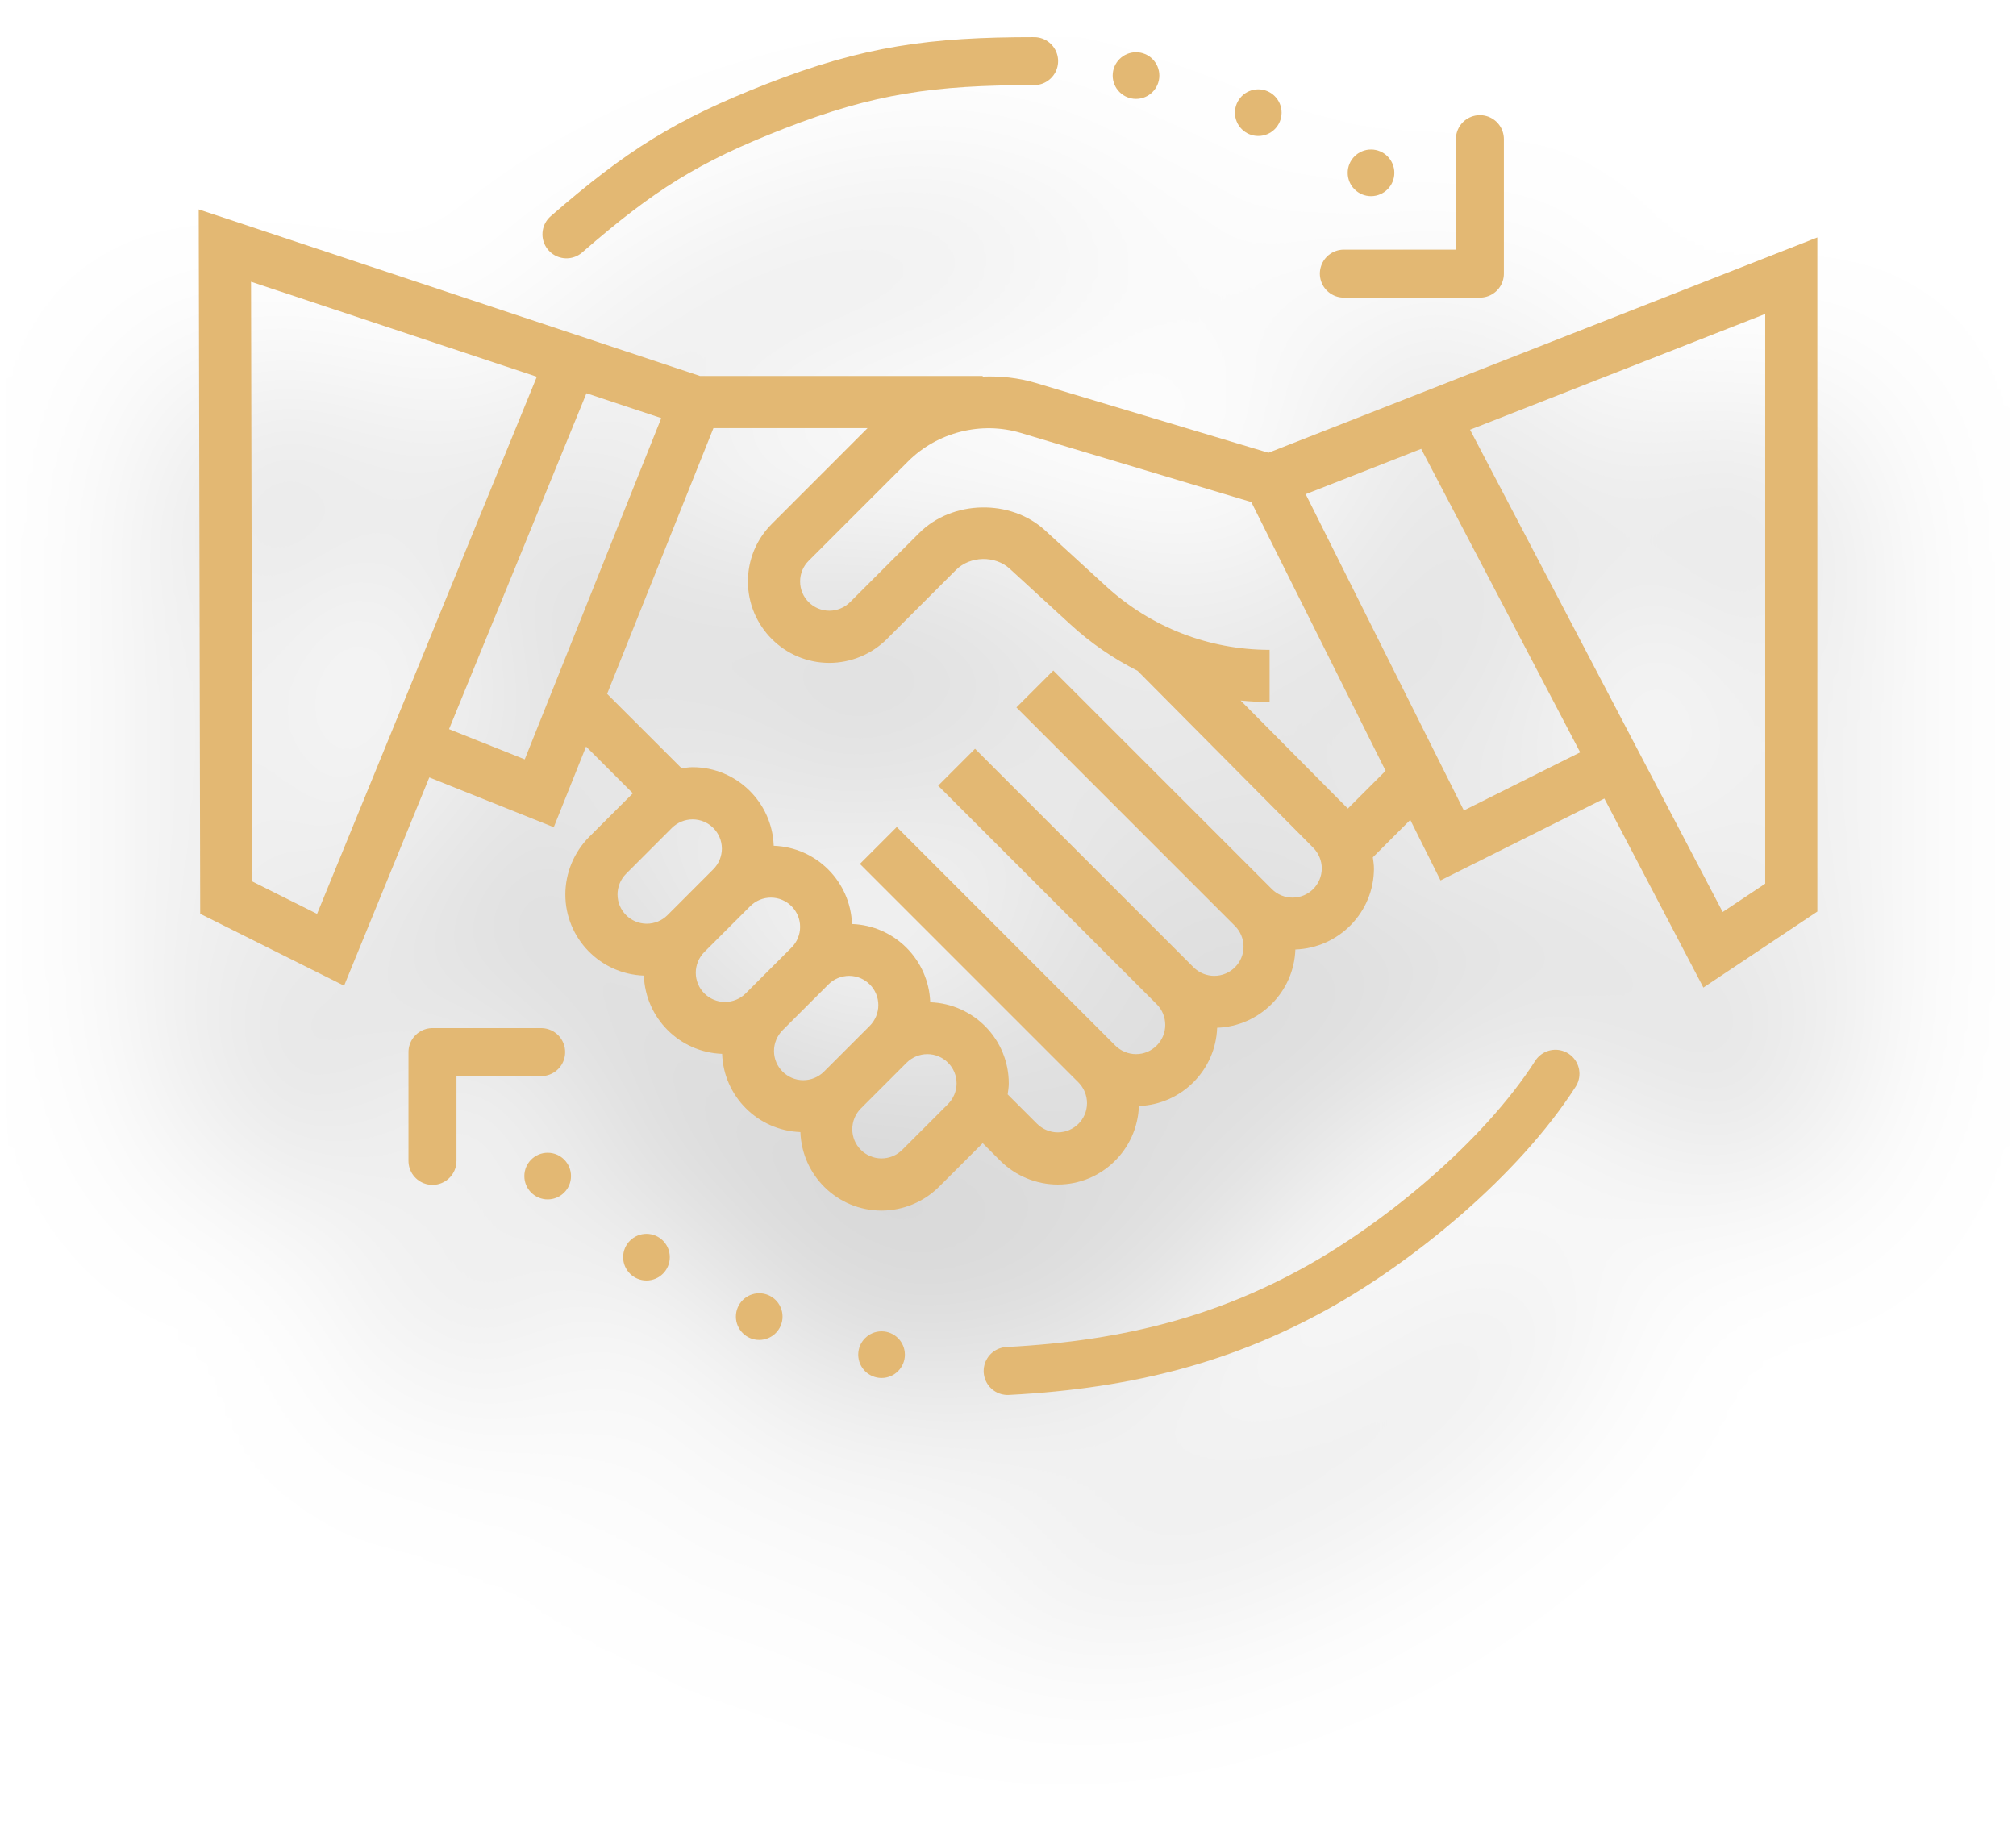
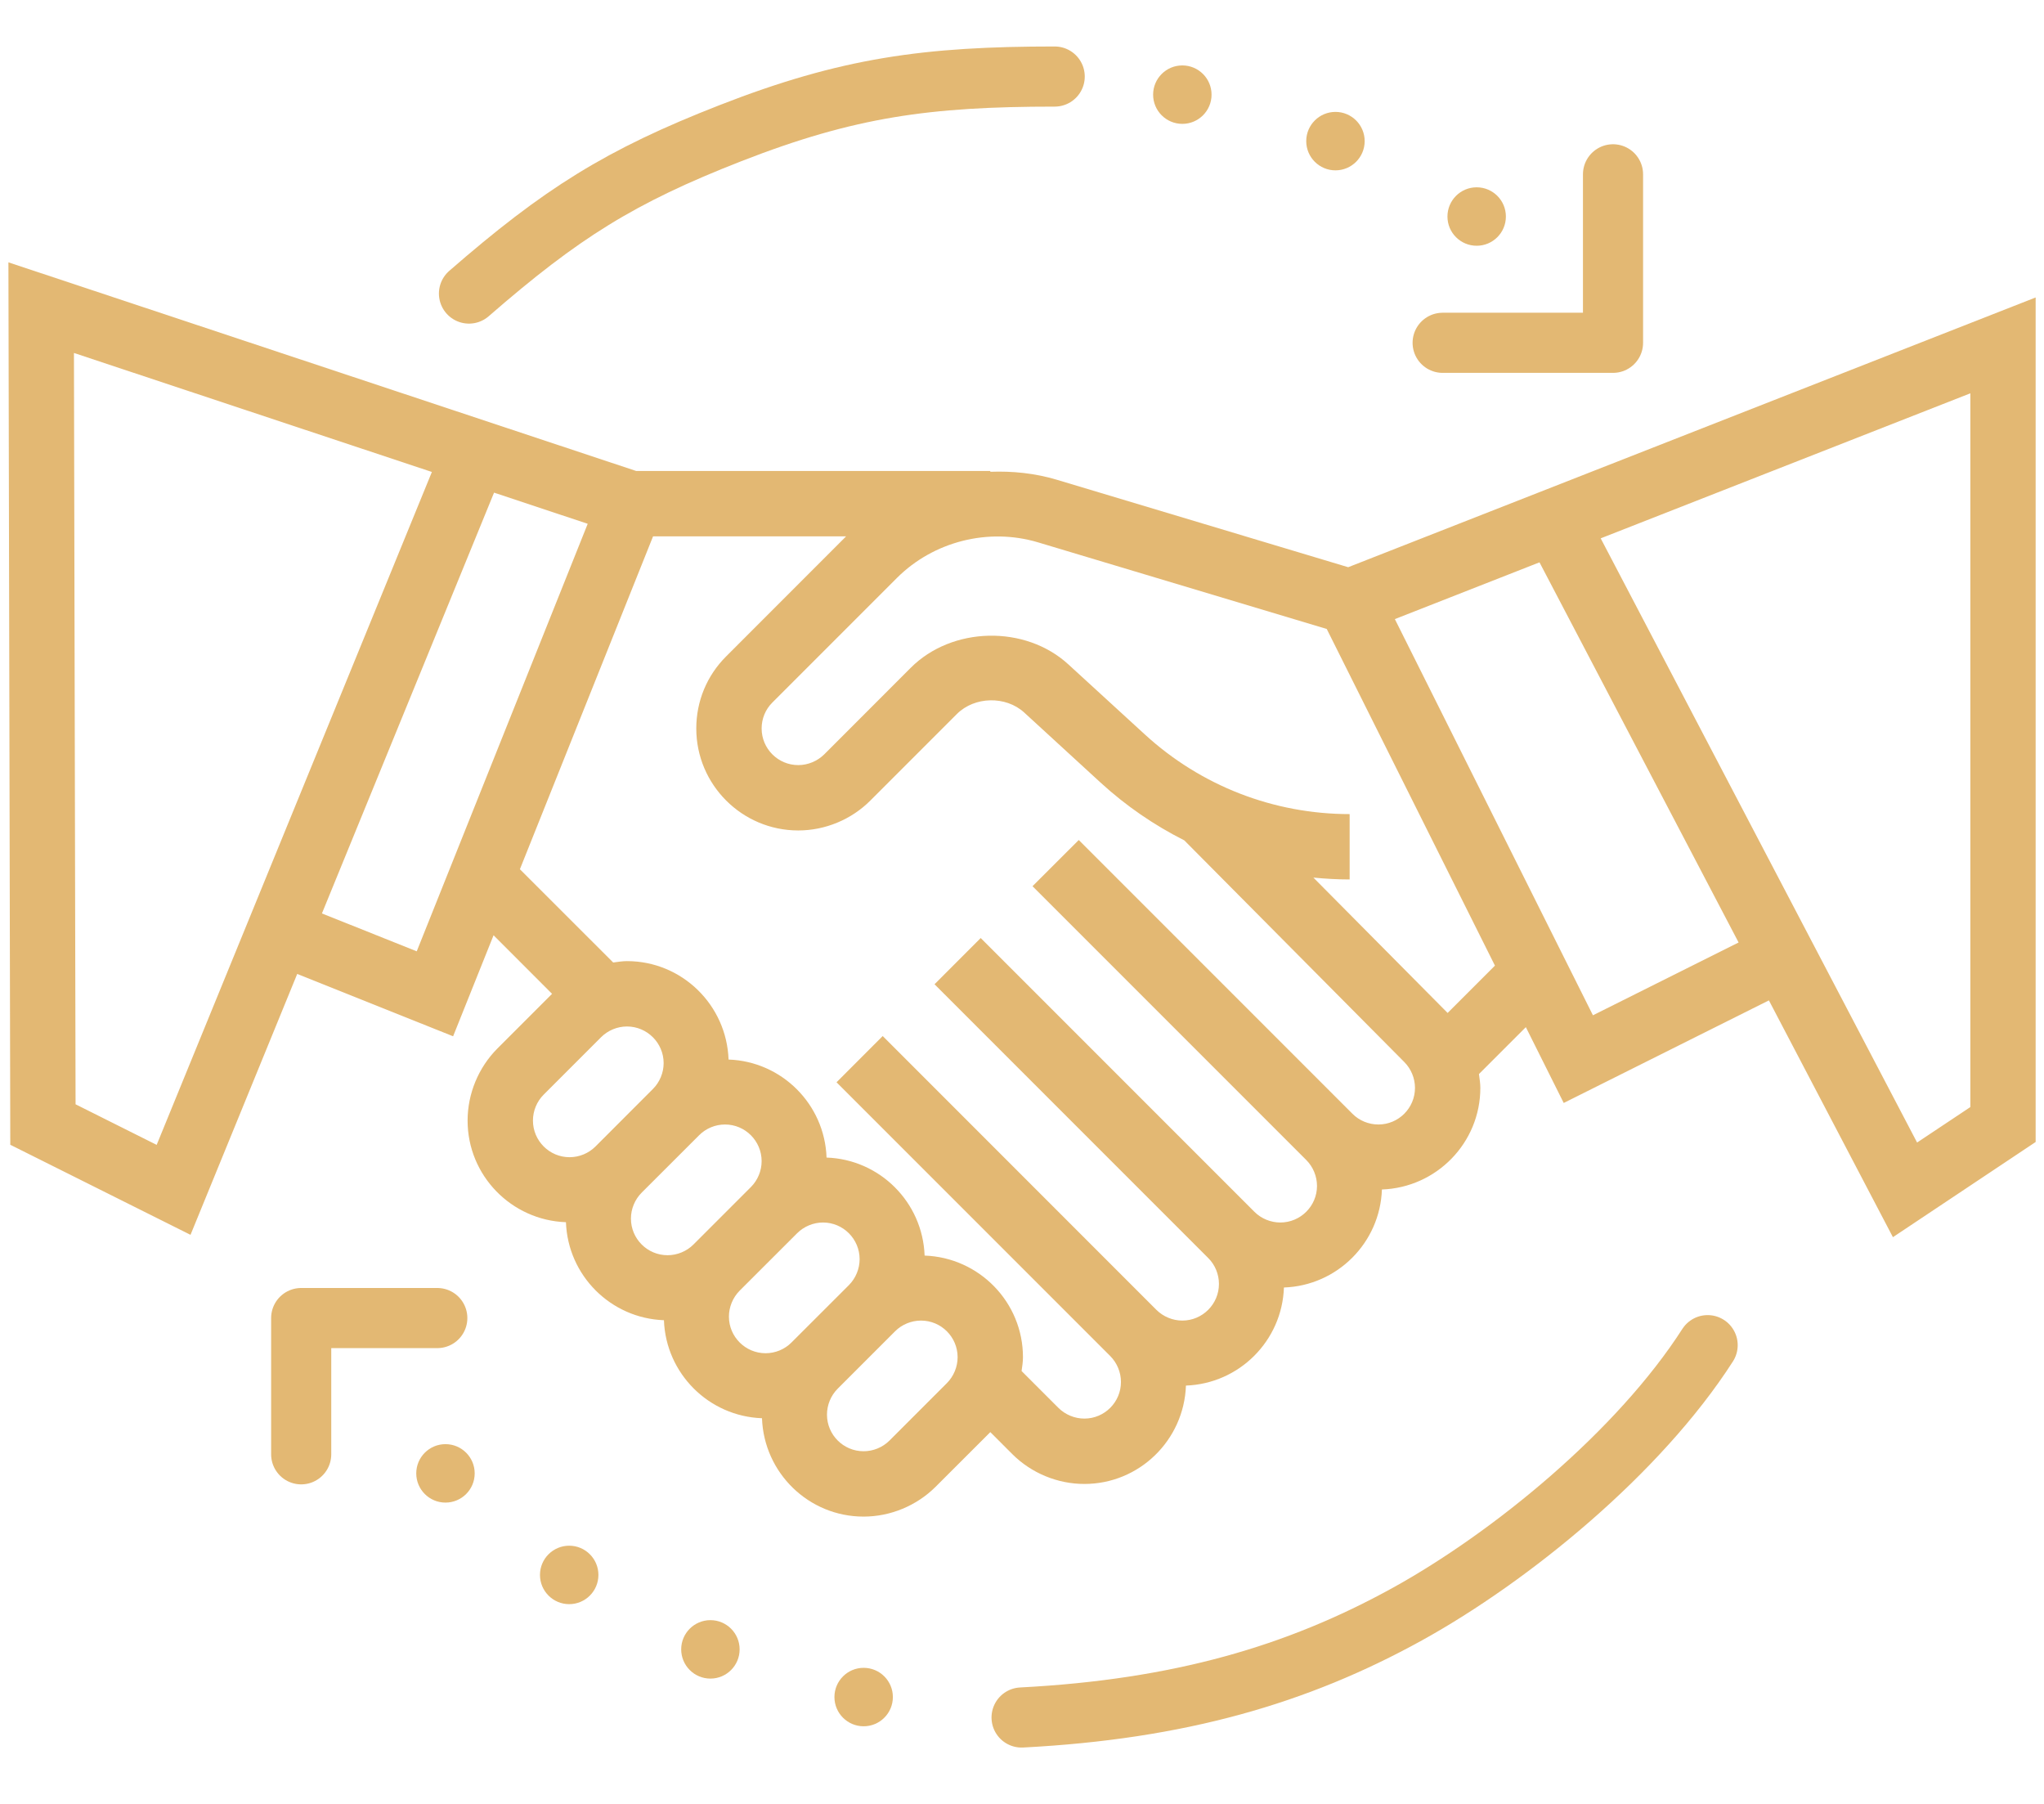
- <svg xmlns="http://www.w3.org/2000/svg" width="42" height="38" viewBox="0 0 42 38" fill="none">
-   <g filter="url(#filter0_d)">
-     <path d="M26.426 9.433L21.581 7.979C21.217 7.87 20.843 7.832 20.473 7.846V7.833H14.583L4.14 4.363L4.171 19.038L7.169 20.536L8.944 16.197L11.537 17.234L12.21 15.554L13.184 16.528L12.275 17.436C11.959 17.752 11.778 18.189 11.778 18.636C11.778 19.55 12.507 20.294 13.414 20.326C13.446 21.212 14.158 21.924 15.044 21.956C15.076 22.842 15.789 23.554 16.675 23.586C16.707 24.493 17.45 25.222 18.365 25.222C18.811 25.222 19.248 25.041 19.564 24.725L20.473 23.817L20.838 24.182C21.154 24.498 21.59 24.679 22.037 24.679C22.952 24.679 23.695 23.95 23.727 23.043C24.613 23.011 25.326 22.299 25.357 21.412C26.243 21.381 26.956 20.668 26.987 19.782C27.894 19.75 28.624 19.007 28.624 18.092C28.624 18.015 28.611 17.939 28.601 17.862L29.381 17.082L30.011 18.343L33.424 16.637L35.487 20.575L37.861 18.992V4.947L26.426 9.433ZM6.606 19.04L5.257 18.365L5.23 5.87L11.184 7.849L6.606 19.04ZM10.932 15.821L9.355 15.191L12.218 8.193L13.776 8.711L10.932 15.821ZM12.865 18.636C12.865 18.475 12.93 18.318 13.043 18.205L13.998 17.249C14.112 17.136 14.269 17.071 14.429 17.071C14.765 17.071 15.039 17.345 15.039 17.68C15.039 17.84 14.974 17.998 14.86 18.111L13.905 19.067C13.792 19.18 13.634 19.245 13.474 19.245C13.138 19.245 12.865 18.971 12.865 18.636ZM14.495 20.266C14.495 20.105 14.56 19.949 14.673 19.835L15.629 18.88C15.742 18.766 15.899 18.701 16.06 18.701C16.395 18.701 16.669 18.975 16.669 19.311C16.669 19.471 16.604 19.628 16.491 19.741L15.535 20.697C15.422 20.81 15.265 20.875 15.104 20.875C14.768 20.875 14.495 20.602 14.495 20.266ZM16.125 21.896C16.125 21.736 16.19 21.579 16.303 21.465L17.259 20.51C17.372 20.396 17.53 20.331 17.69 20.331C18.026 20.331 18.299 20.605 18.299 20.941C18.299 21.101 18.234 21.258 18.121 21.372L17.166 22.327C17.052 22.441 16.895 22.505 16.735 22.505C16.399 22.505 16.125 22.232 16.125 21.896ZM19.751 23.002L18.796 23.957C18.682 24.071 18.525 24.135 18.365 24.135C18.029 24.135 17.756 23.862 17.756 23.526C17.756 23.366 17.82 23.209 17.934 23.095L18.889 22.14C19.003 22.026 19.16 21.962 19.32 21.962C19.656 21.962 19.929 22.235 19.929 22.571C19.929 22.731 19.864 22.888 19.751 23.002ZM26.928 18.701C26.767 18.701 26.61 18.637 26.497 18.523L21.944 13.97L21.175 14.738L25.728 19.291C25.842 19.405 25.907 19.562 25.907 19.723C25.907 20.058 25.633 20.331 25.297 20.331C25.137 20.331 24.98 20.267 24.866 20.153L20.313 15.6L19.545 16.369L24.098 20.922C24.212 21.035 24.276 21.192 24.276 21.353C24.276 21.688 24.003 21.962 23.667 21.962C23.507 21.962 23.35 21.897 23.236 21.784L18.683 17.23L17.915 17.999L22.468 22.552C22.581 22.666 22.646 22.822 22.646 22.983C22.646 23.319 22.373 23.592 22.037 23.592C21.877 23.592 21.72 23.527 21.606 23.414L20.993 22.801C21.004 22.725 21.016 22.649 21.016 22.571C21.016 21.656 20.287 20.913 19.38 20.881C19.348 19.995 18.636 19.282 17.75 19.251C17.718 18.365 17.006 17.652 16.119 17.621C16.087 16.714 15.344 15.984 14.429 15.984C14.352 15.984 14.276 15.997 14.2 16.007L12.648 14.456L14.863 8.92H18.074L16.079 10.916C15.758 11.236 15.582 11.662 15.582 12.115C15.582 13.05 16.343 13.811 17.278 13.811C17.725 13.811 18.162 13.63 18.477 13.314L19.917 11.874C20.211 11.581 20.73 11.569 21.037 11.85L22.307 13.015C22.729 13.402 23.198 13.723 23.7 13.976L27.358 17.661C27.472 17.775 27.537 17.932 27.537 18.092C27.537 18.428 27.264 18.701 26.928 18.701ZM28.08 16.846L25.847 14.595C26.046 14.614 26.247 14.626 26.45 14.626V13.539C25.185 13.539 23.974 13.068 23.042 12.213L21.771 11.049C21.054 10.391 19.837 10.417 19.149 11.106L17.709 12.546C17.595 12.659 17.438 12.724 17.278 12.724C16.942 12.724 16.669 12.451 16.669 12.115C16.669 11.952 16.732 11.799 16.847 11.684L18.918 9.613C19.527 9.004 20.441 8.772 21.268 9.02L26.069 10.46L28.867 16.059L28.08 16.846ZM30.497 16.885L27.202 10.296L29.608 9.352L32.92 15.674L30.497 16.885ZM36.775 18.411L35.889 19.001L30.626 8.953L36.775 6.541V18.411Z" fill="#E3B873" />
-     <circle cx="23.667" cy="1.574" r="0.486" fill="#E3B873" />
-     <circle cx="11.41" cy="24.503" r="0.486" fill="#E3B873" />
-     <circle cx="13.468" cy="26.192" r="0.486" fill="#E3B873" />
-     <circle cx="15.817" cy="27.43" r="0.486" fill="#E3B873" />
-     <circle cx="18.366" cy="28.223" r="0.486" fill="#E3B873" />
-     <circle cx="26.214" cy="2.347" r="0.486" fill="#E3B873" />
-     <circle cx="28.563" cy="3.601" r="0.486" fill="#E3B873" />
-     <path d="M30.831 2.899V5.701H27.997" stroke="#E3B873" stroke-linecap="round" stroke-linejoin="round" />
-     <path d="M9.01 24.186L9.01 21.92L11.274 21.92" stroke="#E3B873" stroke-linecap="round" stroke-linejoin="round" />
-     <path d="M11.801 4.882C13.336 3.547 14.312 2.932 16.152 2.214C18.103 1.452 19.424 1.273 21.544 1.273" stroke="#E3B873" stroke-linecap="round" />
-     <path d="M32.405 22.371C31.263 24.151 29.138 25.889 27.409 26.844C25.575 27.856 23.61 28.427 20.993 28.563" stroke="#E3B873" stroke-linecap="round" />
-   </g>
-   <defs>
-     <filter id="filter0_d" x="0.14" y="0.773" width="41.722" height="36.416" filterUnits="userSpaceOnUse" color-interpolation-filters="sRGB">
-       <feFlood flood-opacity="0" result="BackgroundImageFix" />
-       <feColorMatrix in="SourceAlpha" type="matrix" values="0 0 0 0 0 0 0 0 0 0 0 0 0 0 0 0 0 0 127 0" />
-       <feOffset dy="4" />
-       <feGaussianBlur stdDeviation="2" />
-       <feColorMatrix type="matrix" values="0 0 0 0 0 0 0 0 0 0 0 0 0 0 0 0 0 0 0.25 0" />
-       <feBlend mode="normal" in2="BackgroundImageFix" result="effect1_dropShadow" />
-       <feBlend mode="normal" in="SourceGraphic" in2="effect1_dropShadow" result="shape" />
-     </filter>
-   </defs>
+ <svg xmlns="http://www.w3.org/2000/svg" width="34" height="30" viewBox="0 0 34 30" fill="none">
+   <path d="M22.426 9.433L17.581 7.979C17.217 7.87 16.843 7.832 16.473 7.846V7.833H10.583L0.14 4.363L0.171 19.038L3.169 20.536L4.944 16.197L7.537 17.234L8.21 15.554L9.183 16.528L8.275 17.436C7.959 17.752 7.778 18.189 7.778 18.636C7.778 19.55 8.507 20.294 9.414 20.326C9.446 21.212 10.158 21.924 11.044 21.956C11.076 22.842 11.789 23.554 12.675 23.586C12.707 24.493 13.45 25.222 14.365 25.222C14.811 25.222 15.248 25.041 15.564 24.725L16.473 23.817L16.838 24.182C17.154 24.498 17.59 24.679 18.037 24.679C18.952 24.679 19.695 23.95 19.727 23.043C20.613 23.011 21.326 22.299 21.357 21.412C22.243 21.381 22.956 20.668 22.987 19.782C23.894 19.75 24.624 19.007 24.624 18.092C24.624 18.015 24.611 17.939 24.601 17.862L25.381 17.082L26.011 18.343L29.424 16.637L31.487 20.575L33.861 18.992V4.947L22.426 9.433ZM2.606 19.04L1.257 18.365L1.23 5.87L7.184 7.849L2.606 19.04ZM6.932 15.821L5.355 15.191L8.218 8.193L9.776 8.711L6.932 15.821ZM8.865 18.636C8.865 18.475 8.93 18.318 9.043 18.205L9.999 17.249C10.112 17.136 10.269 17.071 10.429 17.071C10.765 17.071 11.039 17.345 11.039 17.68C11.039 17.84 10.974 17.998 10.86 18.111L9.905 19.067C9.792 19.18 9.635 19.245 9.474 19.245C9.138 19.245 8.865 18.971 8.865 18.636ZM10.495 20.266C10.495 20.105 10.56 19.949 10.673 19.835L11.629 18.88C11.742 18.766 11.899 18.701 12.06 18.701C12.396 18.701 12.669 18.975 12.669 19.311C12.669 19.471 12.604 19.628 12.491 19.741L11.535 20.697C11.422 20.81 11.265 20.875 11.104 20.875C10.768 20.875 10.495 20.602 10.495 20.266ZM12.125 21.896C12.125 21.736 12.19 21.579 12.303 21.465L13.259 20.51C13.373 20.396 13.53 20.331 13.69 20.331C14.026 20.331 14.299 20.605 14.299 20.941C14.299 21.101 14.234 21.258 14.121 21.372L13.165 22.327C13.052 22.441 12.895 22.505 12.735 22.505C12.399 22.505 12.125 22.232 12.125 21.896ZM15.751 23.002L14.796 23.957C14.682 24.071 14.525 24.135 14.365 24.135C14.029 24.135 13.756 23.862 13.756 23.526C13.756 23.366 13.82 23.209 13.934 23.095L14.889 22.14C15.003 22.026 15.16 21.962 15.32 21.962C15.656 21.962 15.929 22.235 15.929 22.571C15.929 22.731 15.864 22.888 15.751 23.002ZM22.928 18.701C22.767 18.701 22.61 18.637 22.497 18.523L17.944 13.97L17.175 14.738L21.728 19.291C21.842 19.405 21.907 19.562 21.907 19.723C21.907 20.058 21.633 20.331 21.297 20.331C21.137 20.331 20.98 20.267 20.866 20.153L16.313 15.6L15.545 16.369L20.098 20.922C20.212 21.035 20.276 21.192 20.276 21.353C20.276 21.688 20.003 21.962 19.667 21.962C19.507 21.962 19.35 21.897 19.236 21.784L14.683 17.23L13.915 17.999L18.468 22.552C18.581 22.666 18.646 22.822 18.646 22.983C18.646 23.319 18.373 23.592 18.037 23.592C17.877 23.592 17.72 23.527 17.606 23.414L16.993 22.801C17.004 22.725 17.016 22.649 17.016 22.571C17.016 21.656 16.287 20.913 15.38 20.881C15.348 19.995 14.636 19.282 13.749 19.251C13.718 18.365 13.005 17.652 12.119 17.621C12.087 16.714 11.344 15.984 10.429 15.984C10.352 15.984 10.276 15.997 10.2 16.007L8.648 14.456L10.863 8.92H14.074L12.079 10.916C11.758 11.236 11.582 11.662 11.582 12.115C11.582 13.05 12.343 13.811 13.278 13.811C13.725 13.811 14.162 13.63 14.477 13.314L15.917 11.874C16.211 11.581 16.73 11.569 17.037 11.85L18.307 13.015C18.729 13.402 19.198 13.723 19.7 13.976L23.358 17.661C23.472 17.775 23.537 17.932 23.537 18.092C23.537 18.428 23.264 18.701 22.928 18.701ZM24.08 16.846L21.847 14.595C22.046 14.614 22.247 14.626 22.45 14.626V13.539C21.185 13.539 19.974 13.068 19.042 12.213L17.771 11.049C17.054 10.391 15.837 10.417 15.149 11.106L13.71 12.546C13.595 12.659 13.438 12.724 13.278 12.724C12.942 12.724 12.669 12.451 12.669 12.115C12.669 11.952 12.732 11.799 12.847 11.684L14.918 9.613C15.527 9.004 16.441 8.772 17.268 9.02L22.069 10.46L24.867 16.059L24.08 16.846ZM26.497 16.885L23.202 10.296L25.608 9.352L28.92 15.674L26.497 16.885ZM32.775 18.411L31.889 19.001L26.626 8.953L32.775 6.541V18.411Z" fill="#E3B873" />
+   <circle cx="19.667" cy="1.574" r="0.486" fill="#E3B873" />
+   <circle cx="7.41" cy="24.503" r="0.486" fill="#E3B873" />
+   <circle cx="9.468" cy="26.192" r="0.486" fill="#E3B873" />
+   <circle cx="11.817" cy="27.43" r="0.486" fill="#E3B873" />
+   <circle cx="14.366" cy="28.223" r="0.486" fill="#E3B873" />
+   <circle cx="22.214" cy="2.347" r="0.486" fill="#E3B873" />
+   <circle cx="24.563" cy="3.601" r="0.486" fill="#E3B873" />
+   <path d="M26.831 2.899V5.701H23.997" stroke="#E3B873" stroke-linecap="round" stroke-linejoin="round" />
+   <path d="M5.01 24.186L5.01 21.92L7.274 21.92" stroke="#E3B873" stroke-linecap="round" stroke-linejoin="round" />
+   <path d="M7.801 4.882C9.336 3.547 10.312 2.932 12.152 2.214C14.103 1.452 15.424 1.273 17.544 1.273" stroke="#E3B873" stroke-linecap="round" />
+   <path d="M28.405 22.371C27.263 24.151 25.138 25.889 23.409 26.844C21.575 27.856 19.61 28.427 16.993 28.563" stroke="#E3B873" stroke-linecap="round" />
</svg>
